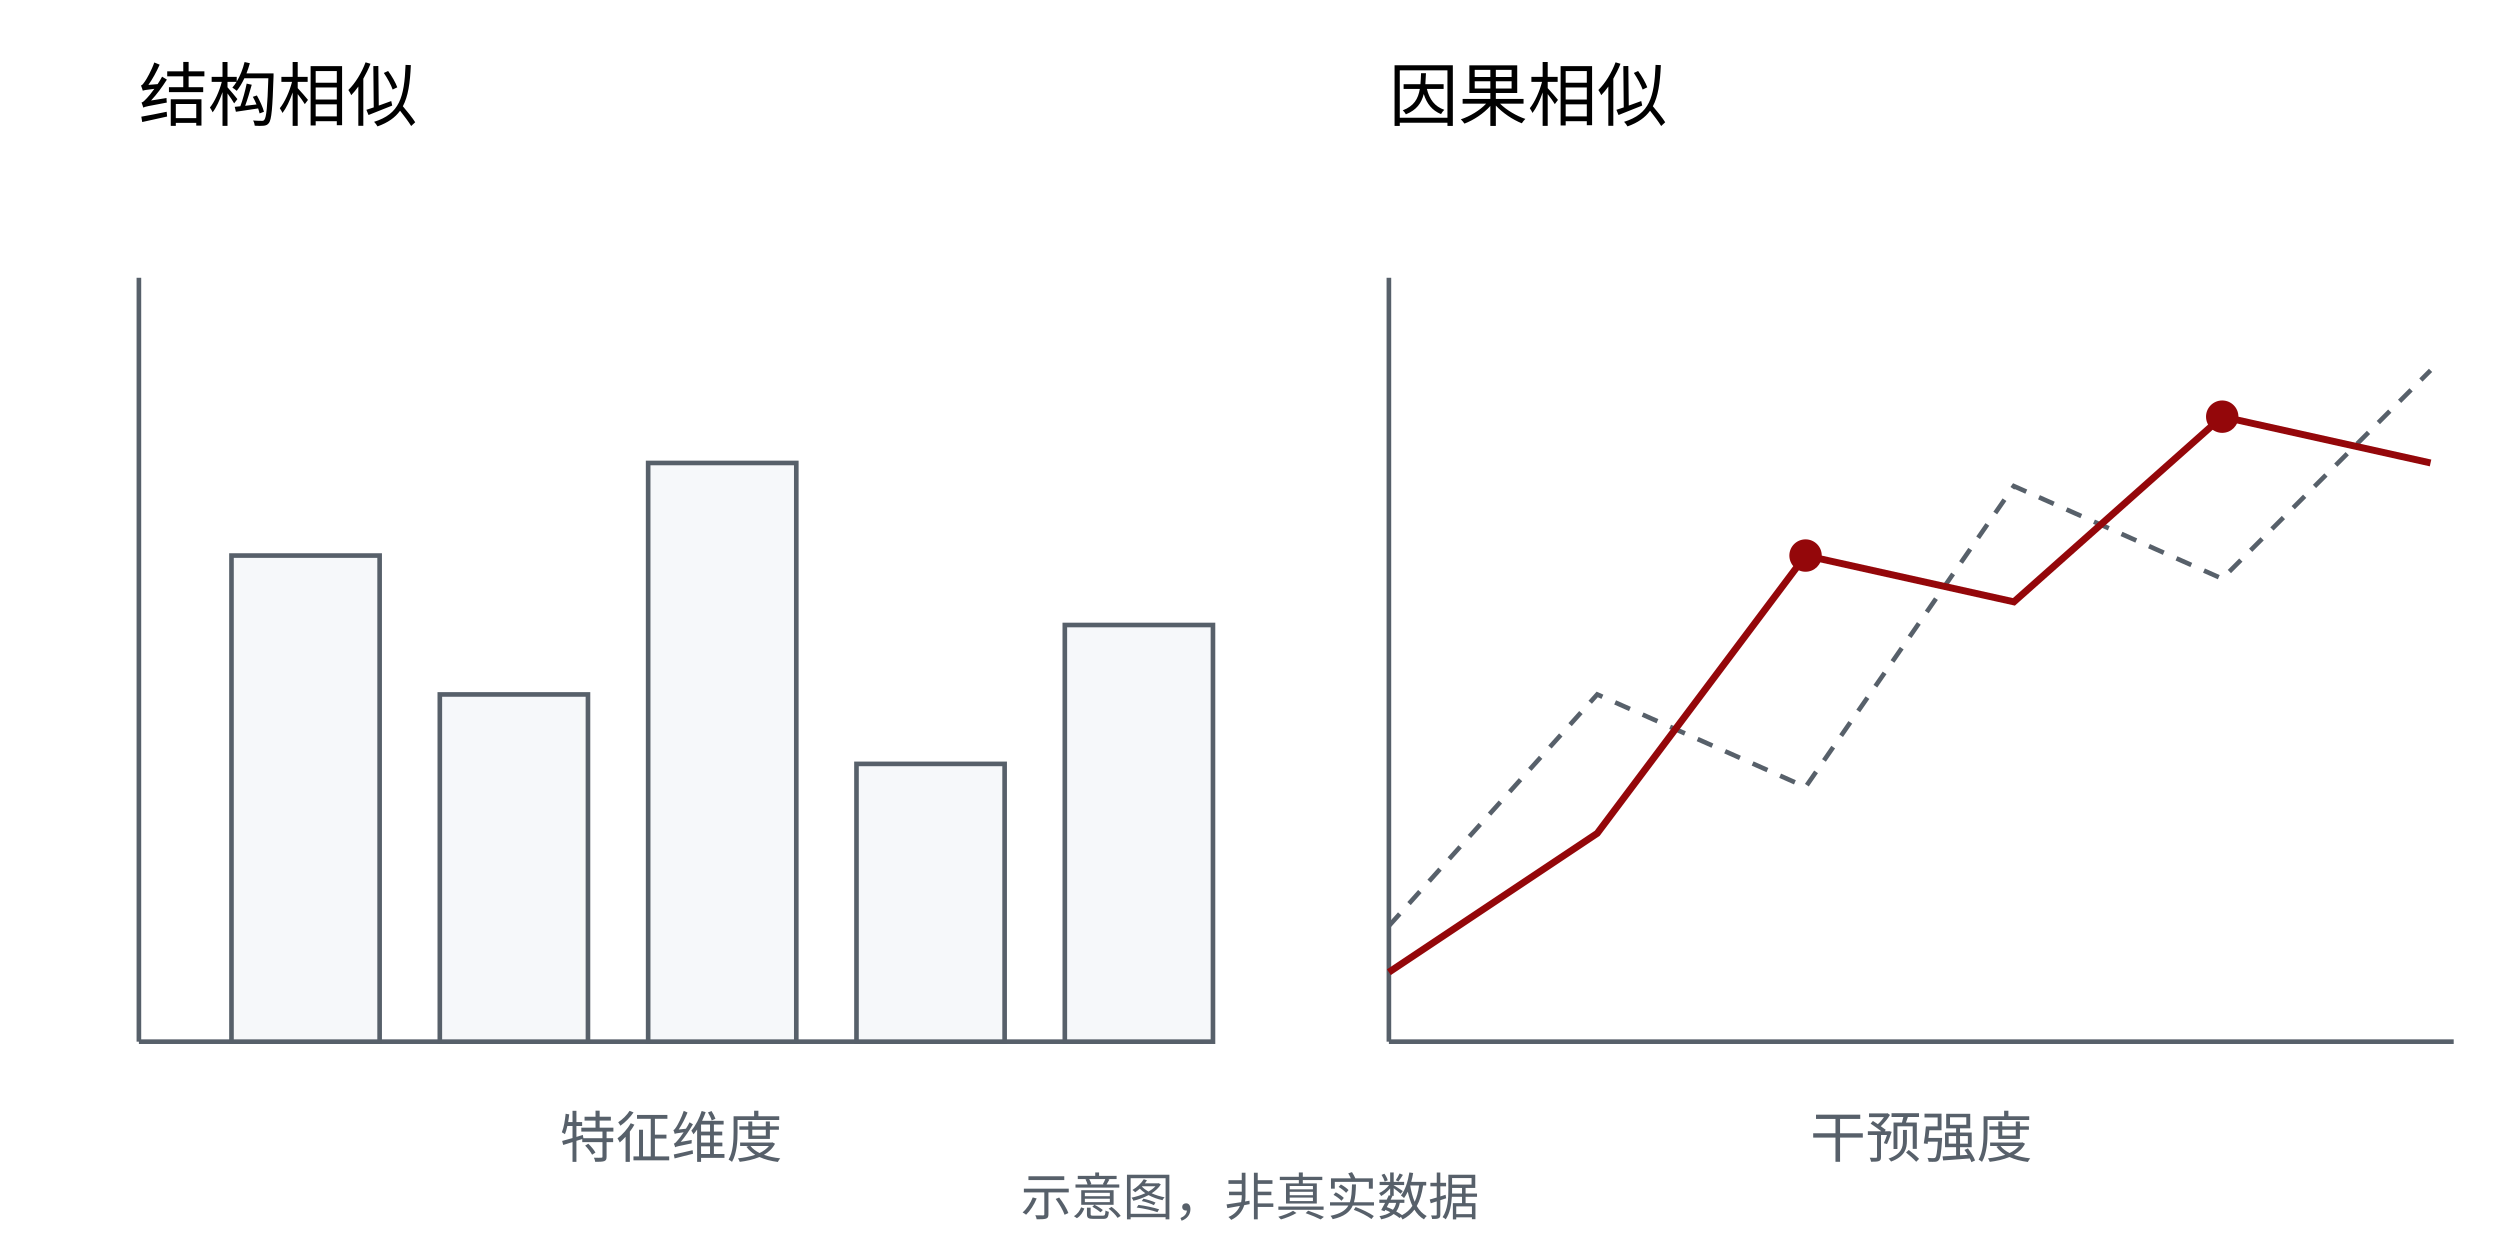
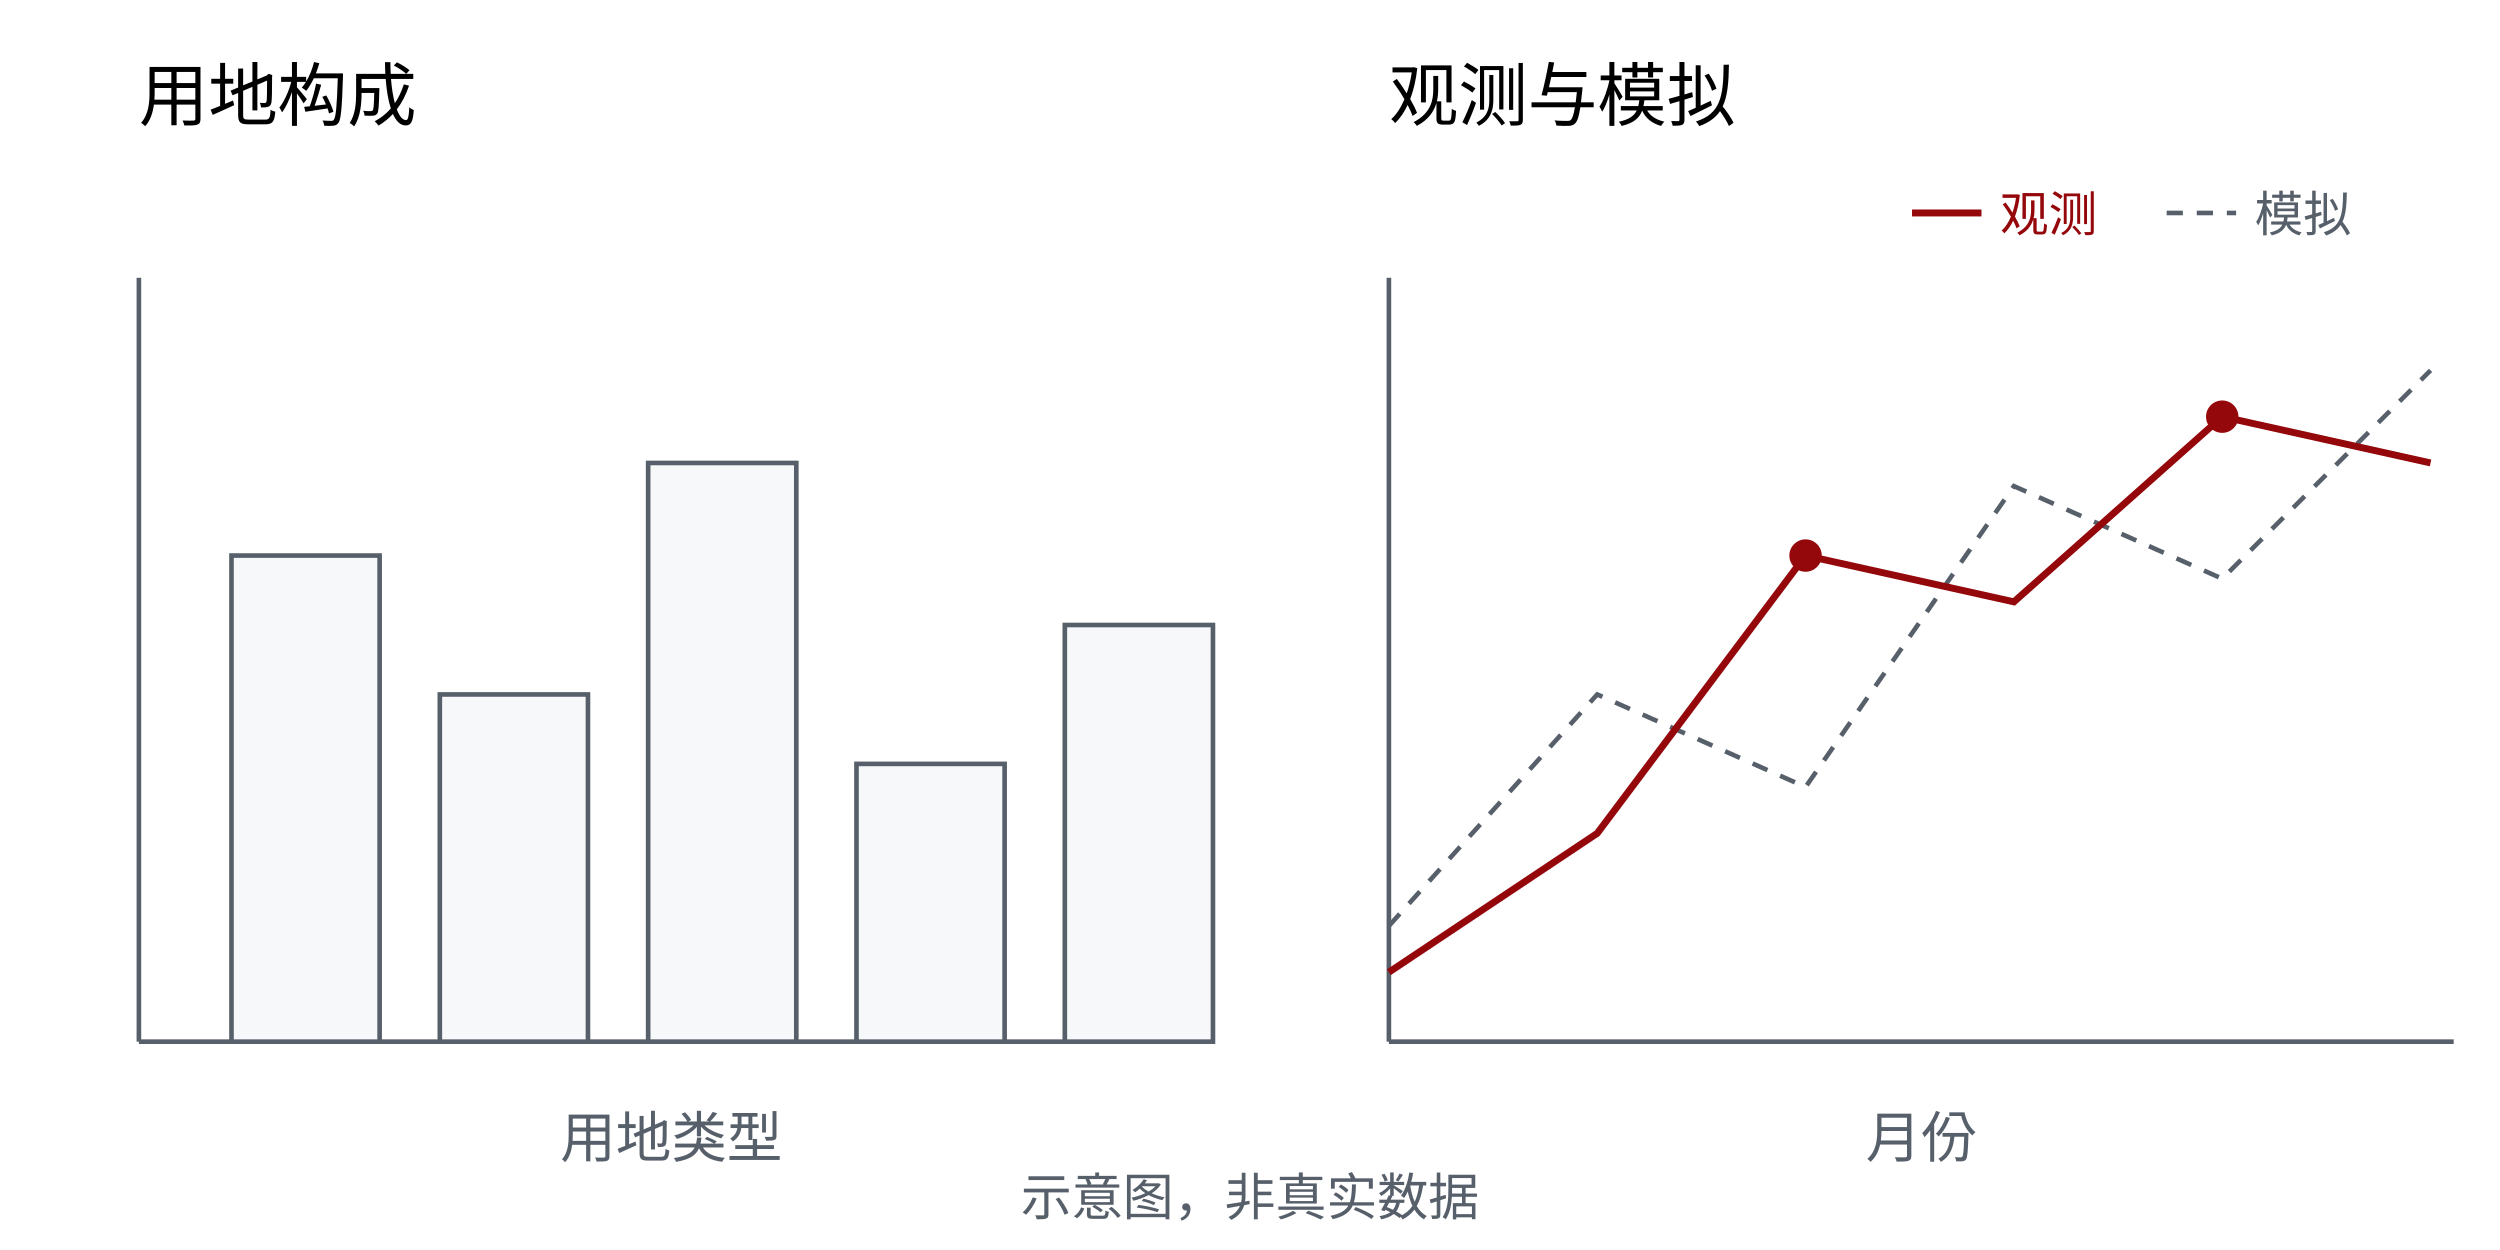
- <svg xmlns="http://www.w3.org/2000/svg" viewBox="0 0 1080 540" width="1080" height="540" role="img" aria-label="两组并列柱状示意图：结构相似与因果相似">
+ <svg xmlns="http://www.w3.org/2000/svg" viewBox="0 0 1080 540" width="1080" height="540" role="img" aria-label="两幅并列示意图：用地构成柱状图与观测模拟折线图">
  <g font-family="'霞鹜文楷','LXGW WenKai',KaiTi,'Microsoft YaHei',sans-serif">
-     <text x="60" y="52" font-size="30" fill="#000">结构相似</text>
-     <text x="600" y="52" font-size="30" fill="#000">因果相似</text>
+     <text x="60" y="52" font-size="30" fill="#000">用地构成</text>
+     <text x="600" y="52" font-size="30" fill="#000">观测与模拟</text>
    <g>
      <line x1="60" y1="450" x2="520" y2="450" stroke="#57606a" stroke-width="2" />
      <line x1="60" y1="120" x2="60" y2="450" stroke="#57606a" stroke-width="2" />
      <rect x="100" y="240" width="64" height="210" fill="#f6f8fa" stroke="#57606a" stroke-width="2" />
      <rect x="190" y="300" width="64" height="150" fill="#f6f8fa" stroke="#57606a" stroke-width="2" />
      <rect x="280" y="200" width="64" height="250" fill="#f6f8fa" stroke="#57606a" stroke-width="2" />
      <rect x="370" y="330" width="64" height="120" fill="#f6f8fa" stroke="#57606a" stroke-width="2" />
      <rect x="460" y="270" width="64" height="180" fill="#f6f8fa" stroke="#57606a" stroke-width="2" />
-       <text x="290" y="500" font-size="24" fill="#57606a" text-anchor="middle">特征维度</text>
+       <text x="290" y="500" font-size="24" fill="#57606a" text-anchor="middle">用地类型</text>
    </g>
    <g>
      <line x1="600" y1="450" x2="1060" y2="450" stroke="#57606a" stroke-width="2" />
      <line x1="600" y1="120" x2="600" y2="450" stroke="#57606a" stroke-width="2" />
      <polyline points="600,400 690,300 780,340 870,210 960,250 1050,160" fill="none" stroke="#57606a" stroke-width="2" stroke-dasharray="7 6" />
      <polyline points="600,420 690,360 780,240 870,260 960,180 1050,200" fill="none" stroke="#94070a" stroke-width="3" />
      <circle cx="780" cy="240" r="7" fill="#94070a" />
      <circle cx="960" cy="180" r="7" fill="#94070a" />
-       <text x="830" y="500" font-size="24" fill="#57606a" text-anchor="middle">干预强度</text>
+       <line x1="826" y1="92" x2="856" y2="92" stroke="#94070a" stroke-width="3" />
+       <text x="864" y="100" font-size="21" fill="#94070a">观测</text>
+       <line x1="936" y1="92" x2="966" y2="92" stroke="#57606a" stroke-width="2" stroke-dasharray="7 6" />
+       <text x="974" y="100" font-size="21" fill="#57606a">模拟</text>
+       <text x="830" y="500" font-size="24" fill="#57606a" text-anchor="middle">月份</text>
    </g>
    <text x="540" y="525" font-size="22" fill="#57606a" text-anchor="middle">示意图，非真实数据</text>
  </g>
</svg>
